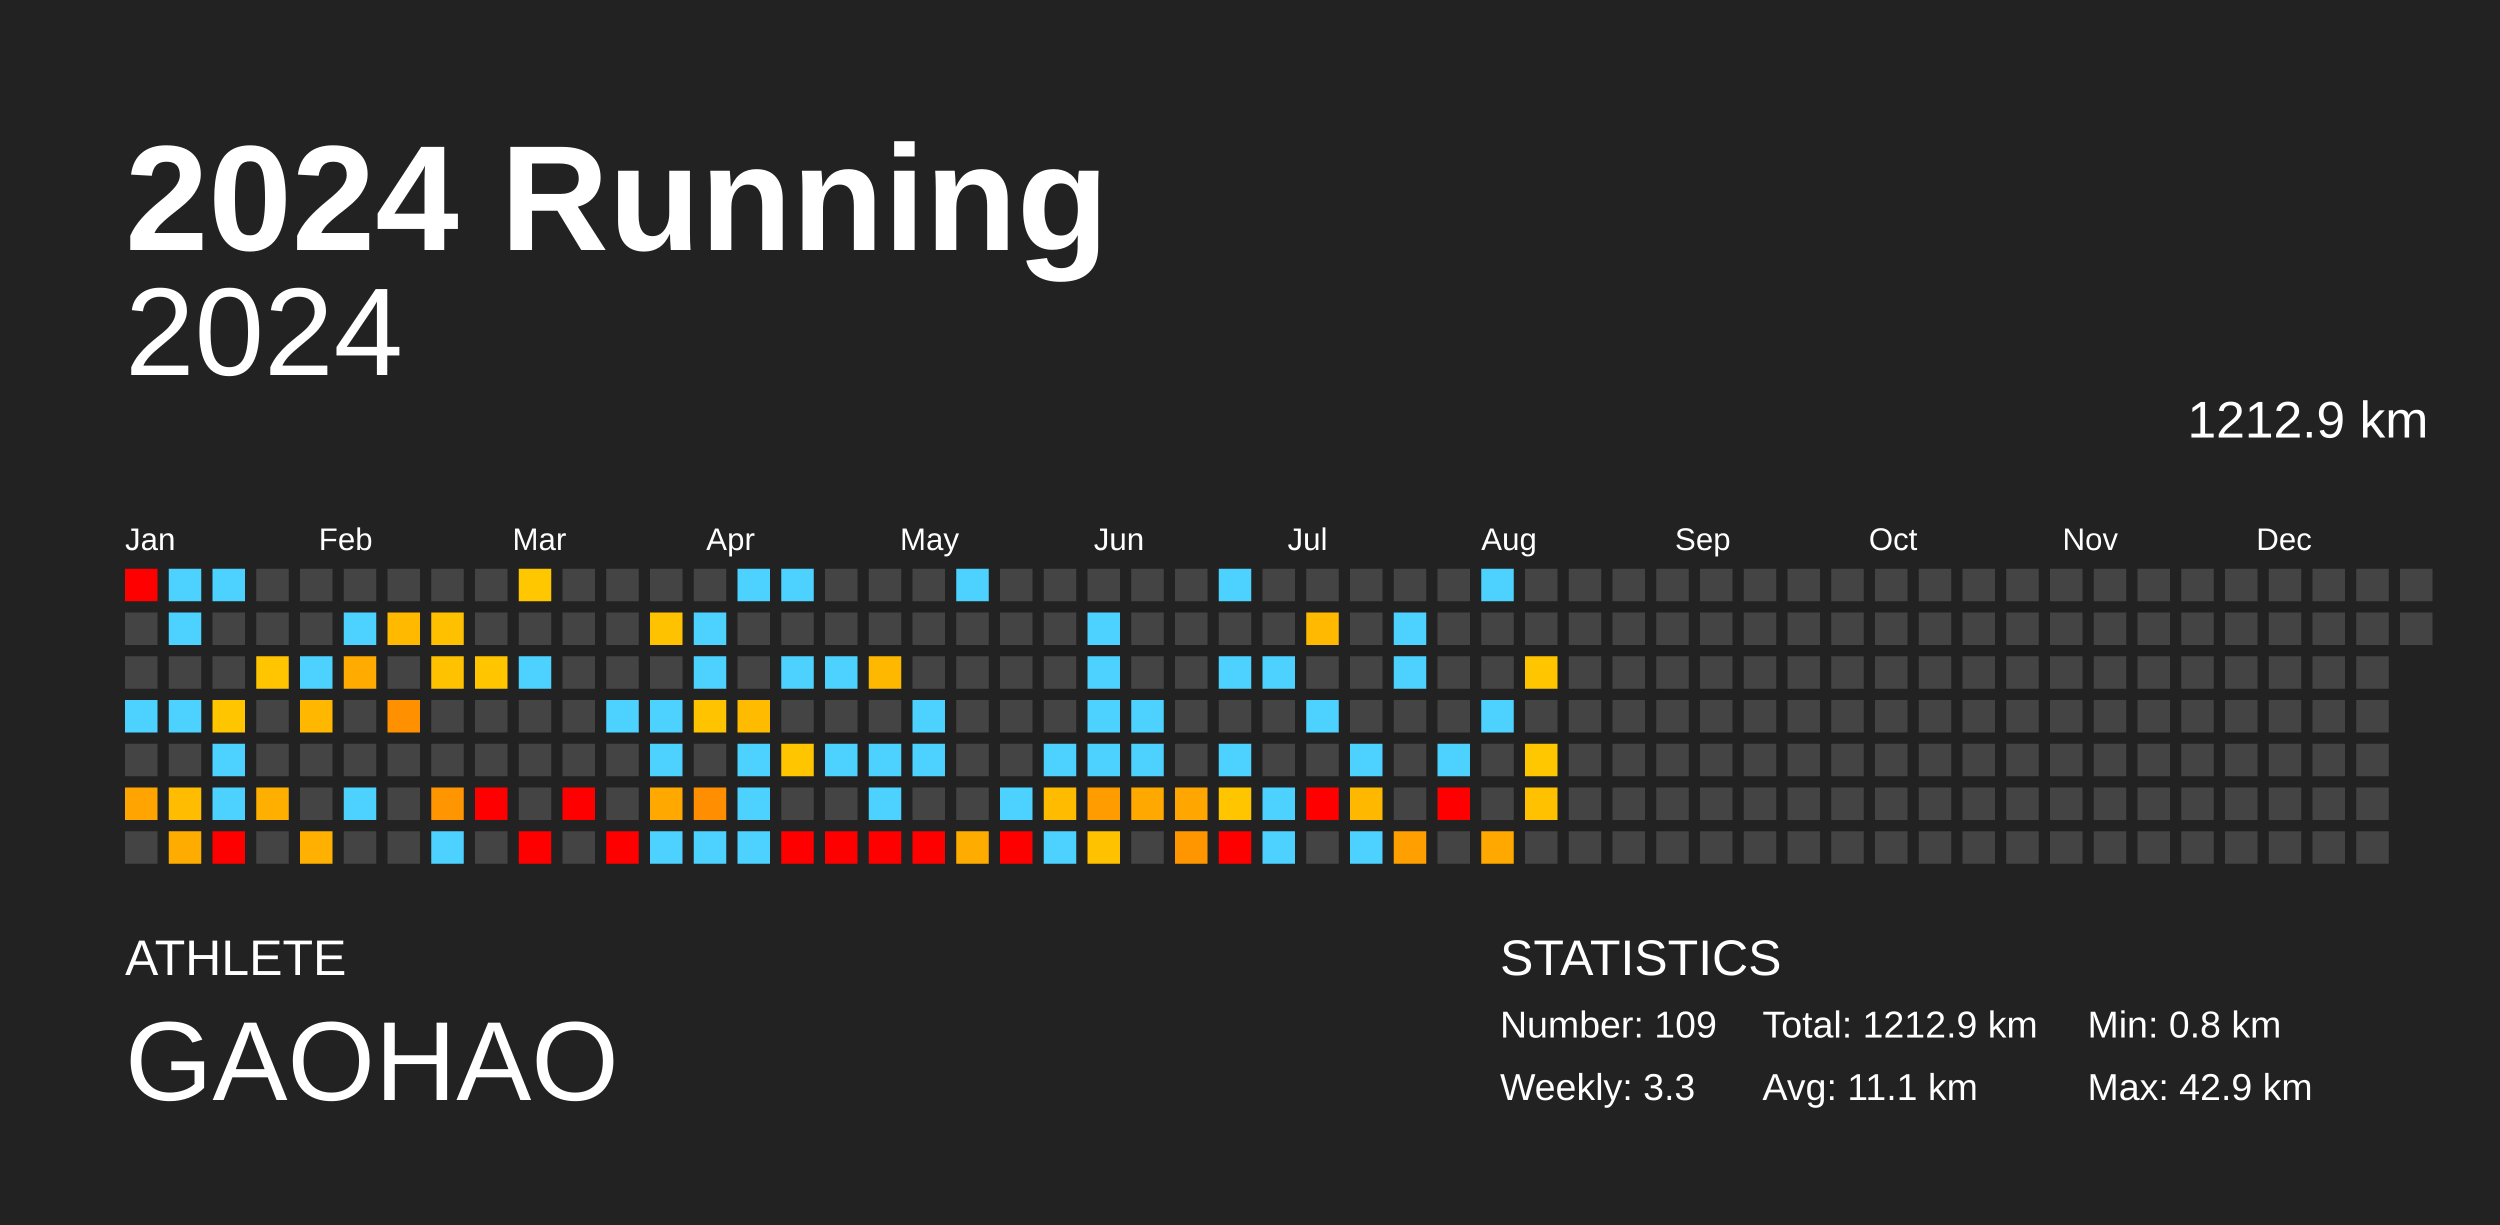
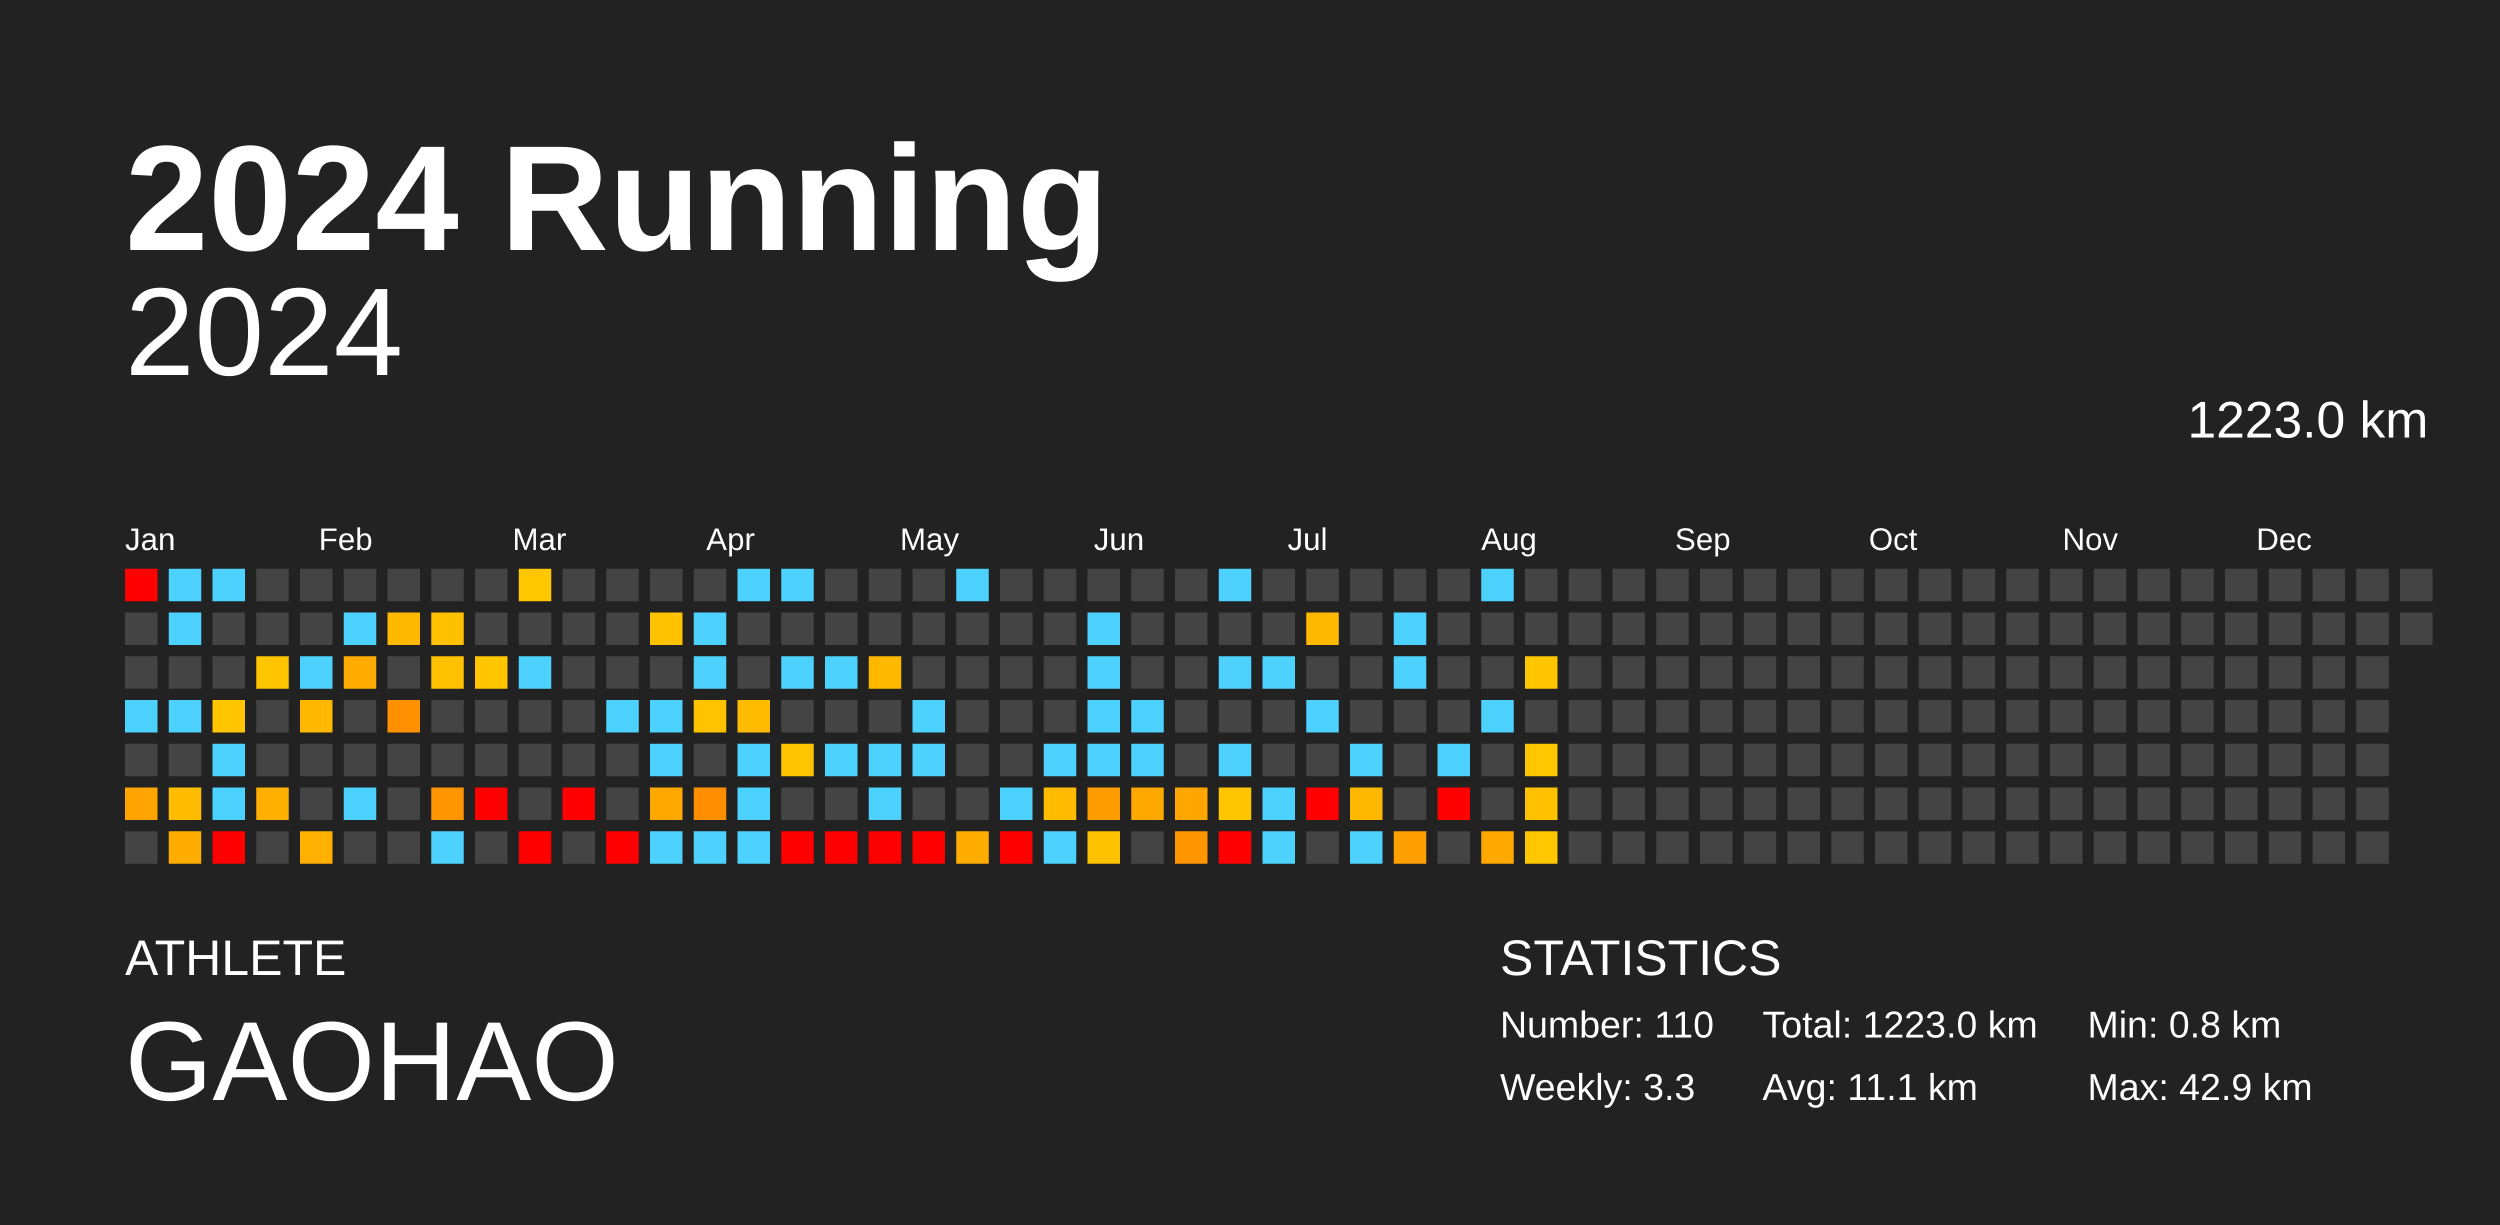
<svg xmlns="http://www.w3.org/2000/svg" baseProfile="full" height="98mm" version="1.1" viewBox="0,0,200,98" width="200mm">
  <defs />
  <rect fill="#222222" height="98" width="200" x="0" y="0" />
  <text fill="#FFFFFF" style="font-size:12px; font-family:Arial; font-weight:bold;" x="10" y="20">2024 Running</text>
  <text fill="#FFFFFF" style="font-size:4px; font-family:Arial" x="10" y="78">ATHLETE</text>
  <text fill="#FFFFFF" style="font-size:9px; font-family:Arial" x="10" y="88">GAOHAO</text>
  <text fill="#FFFFFF" style="font-size:4px; font-family:Arial" x="120" y="78">STATISTICS</text>
-   <text fill="#FFFFFF" style="font-size:3px; font-family:Arial" x="120" y="83">Number: 109</text>
+   <text fill="#FFFFFF" style="font-size:3px; font-family:Arial" x="120" y="83">Number: 110</text>
  <text fill="#FFFFFF" style="font-size:3px; font-family:Arial" x="120" y="88">Weekly: 3.3</text>
-   <text fill="#FFFFFF" style="font-size:3px; font-family:Arial" x="141" y="83">Total: 1212.9 km</text>
+   <text fill="#FFFFFF" style="font-size:3px; font-family:Arial" x="141" y="83">Total: 1223.0 km</text>
  <text fill="#FFFFFF" style="font-size:3px; font-family:Arial" x="141" y="88">Avg: 11.1 km</text>
  <text fill="#FFFFFF" style="font-size:3px; font-family:Arial" x="167" y="83">Min: 0.8 km</text>
  <text fill="#FFFFFF" style="font-size:3px; font-family:Arial" x="167" y="88">Max: 42.9 km</text>
  <text alignment-baseline="hanging" fill="#FFFFFF" style="font-size:10.0px; font-family:Arial;" x="10" y="30">2024</text>
-   <text alignment-baseline="hanging" fill="#FFFFFF" style="font-size:4.125px; font-family:Arial;" x="175" y="35">1212.9 km</text>
+   <text alignment-baseline="hanging" fill="#FFFFFF" style="font-size:4.125px; font-family:Arial;" x="175" y="35">1223.0 km</text>
  <text fill="#FFFFFF" style="font-size:2.5px; font-family:Arial" x="10.0" y="44">Jan</text>
  <text fill="#FFFFFF" style="font-size:2.5px; font-family:Arial" x="25.5" y="44">Feb</text>
  <text fill="#FFFFFF" style="font-size:2.5px; font-family:Arial" x="41.0" y="44">Mar</text>
  <text fill="#FFFFFF" style="font-size:2.5px; font-family:Arial" x="56.5" y="44">Apr</text>
  <text fill="#FFFFFF" style="font-size:2.5px; font-family:Arial" x="72.0" y="44">May</text>
  <text fill="#FFFFFF" style="font-size:2.5px; font-family:Arial" x="87.5" y="44">Jun</text>
  <text fill="#FFFFFF" style="font-size:2.5px; font-family:Arial" x="103.0" y="44">Jul</text>
  <text fill="#FFFFFF" style="font-size:2.5px; font-family:Arial" x="118.5" y="44">Aug</text>
  <text fill="#FFFFFF" style="font-size:2.5px; font-family:Arial" x="134.0" y="44">Sep</text>
  <text fill="#FFFFFF" style="font-size:2.5px; font-family:Arial" x="149.5" y="44">Oct</text>
  <text fill="#FFFFFF" style="font-size:2.5px; font-family:Arial" x="165.0" y="44">Nov</text>
  <text fill="#FFFFFF" style="font-size:2.5px; font-family:Arial" x="180.5" y="44">Dec</text>
  <rect fill="red" height="2.6" width="2.6" x="10.0" y="45.5" />
  <rect fill="#444444" height="2.6" width="2.6" x="10.0" y="49.0" />
  <rect fill="#444444" height="2.6" width="2.6" x="10.0" y="52.5" />
  <rect fill="#4dd2ff" height="2.6" width="2.6" x="10.0" y="56.0" />
  <rect fill="#444444" height="2.6" width="2.6" x="10.0" y="59.5" />
  <rect fill="#ffa400" height="2.6" width="2.6" x="10.0" y="63.0" />
  <rect fill="#444444" height="2.6" width="2.6" x="10.0" y="66.5" />
  <rect fill="#4dd2ff" height="2.6" width="2.6" x="13.5" y="45.5" />
  <rect fill="#4dd2ff" height="2.6" width="2.6" x="13.5" y="49.0" />
  <rect fill="#444444" height="2.6" width="2.6" x="13.5" y="52.5" />
  <rect fill="#4dd2ff" height="2.6" width="2.6" x="13.5" y="56.0" />
  <rect fill="#444444" height="2.6" width="2.6" x="13.5" y="59.5" />
  <rect fill="#ffbc00" height="2.6" width="2.6" x="13.5" y="63.0" />
  <rect fill="#ffac00" height="2.6" width="2.6" x="13.5" y="66.5" />
  <rect fill="#4dd2ff" height="2.6" width="2.6" x="17.0" y="45.5" />
  <rect fill="#444444" height="2.6" width="2.6" x="17.0" y="49.0" />
  <rect fill="#444444" height="2.6" width="2.6" x="17.0" y="52.5" />
  <rect fill="#ffc600" height="2.6" width="2.6" x="17.0" y="56.0" />
  <rect fill="#4dd2ff" height="2.6" width="2.6" x="17.0" y="59.5" />
  <rect fill="#4dd2ff" height="2.6" width="2.6" x="17.0" y="63.0" />
  <rect fill="red" height="2.6" width="2.6" x="17.0" y="66.5" />
  <rect fill="#444444" height="2.6" width="2.6" x="20.5" y="45.5" />
  <rect fill="#444444" height="2.6" width="2.6" x="20.5" y="49.0" />
  <rect fill="#ffc500" height="2.6" width="2.6" x="20.5" y="52.5" />
  <rect fill="#444444" height="2.6" width="2.6" x="20.5" y="56.0" />
  <rect fill="#444444" height="2.6" width="2.6" x="20.5" y="59.5" />
  <rect fill="#ffaf00" height="2.6" width="2.6" x="20.5" y="63.0" />
  <rect fill="#444444" height="2.6" width="2.6" x="20.5" y="66.5" />
  <rect fill="#444444" height="2.6" width="2.6" x="24.0" y="45.5" />
  <rect fill="#444444" height="2.6" width="2.6" x="24.0" y="49.0" />
  <rect fill="#4dd2ff" height="2.6" width="2.6" x="24.0" y="52.5" />
  <rect fill="#ffb700" height="2.6" width="2.6" x="24.0" y="56.0" />
  <rect fill="#444444" height="2.6" width="2.6" x="24.0" y="59.5" />
  <rect fill="#444444" height="2.6" width="2.6" x="24.0" y="63.0" />
  <rect fill="#ffb000" height="2.6" width="2.6" x="24.0" y="66.5" />
  <rect fill="#444444" height="2.6" width="2.6" x="27.5" y="45.5" />
  <rect fill="#4dd2ff" height="2.6" width="2.6" x="27.5" y="49.0" />
  <rect fill="#ffab00" height="2.6" width="2.6" x="27.5" y="52.5" />
  <rect fill="#444444" height="2.6" width="2.6" x="27.5" y="56.0" />
  <rect fill="#444444" height="2.6" width="2.6" x="27.5" y="59.5" />
  <rect fill="#4dd2ff" height="2.6" width="2.6" x="27.5" y="63.0" />
  <rect fill="#444444" height="2.6" width="2.6" x="27.5" y="66.5" />
  <rect fill="#444444" height="2.6" width="2.6" x="31.0" y="45.5" />
  <rect fill="#ffba00" height="2.6" width="2.6" x="31.0" y="49.0" />
  <rect fill="#444444" height="2.6" width="2.6" x="31.0" y="52.5" />
  <rect fill="#ff9100" height="2.6" width="2.6" x="31.0" y="56.0" />
  <rect fill="#444444" height="2.6" width="2.6" x="31.0" y="59.5" />
  <rect fill="#444444" height="2.6" width="2.6" x="31.0" y="63.0" />
  <rect fill="#444444" height="2.6" width="2.6" x="31.0" y="66.5" />
  <rect fill="#444444" height="2.6" width="2.6" x="34.5" y="45.5" />
  <rect fill="#ffc000" height="2.6" width="2.6" x="34.5" y="49.0" />
  <rect fill="#ffc200" height="2.6" width="2.6" x="34.5" y="52.5" />
  <rect fill="#444444" height="2.6" width="2.6" x="34.5" y="56.0" />
  <rect fill="#444444" height="2.6" width="2.6" x="34.5" y="59.5" />
  <rect fill="#ff9500" height="2.6" width="2.6" x="34.5" y="63.0" />
  <rect fill="#4dd2ff" height="2.6" width="2.6" x="34.5" y="66.5" />
  <rect fill="#444444" height="2.6" width="2.6" x="38.0" y="45.5" />
  <rect fill="#444444" height="2.6" width="2.6" x="38.0" y="49.0" />
  <rect fill="#ffc600" height="2.6" width="2.6" x="38.0" y="52.5" />
  <rect fill="#444444" height="2.6" width="2.6" x="38.0" y="56.0" />
  <rect fill="#444444" height="2.6" width="2.6" x="38.0" y="59.5" />
  <rect fill="red" height="2.6" width="2.6" x="38.0" y="63.0" />
  <rect fill="#444444" height="2.6" width="2.6" x="38.0" y="66.5" />
  <rect fill="#ffc700" height="2.6" width="2.6" x="41.5" y="45.5" />
  <rect fill="#444444" height="2.6" width="2.6" x="41.5" y="49.0" />
  <rect fill="#4dd2ff" height="2.6" width="2.6" x="41.5" y="52.5" />
  <rect fill="#444444" height="2.6" width="2.6" x="41.5" y="56.0" />
  <rect fill="#444444" height="2.6" width="2.6" x="41.5" y="59.5" />
  <rect fill="#444444" height="2.6" width="2.6" x="41.5" y="63.0" />
  <rect fill="red" height="2.6" width="2.6" x="41.5" y="66.5" />
  <rect fill="#444444" height="2.6" width="2.6" x="45.0" y="45.5" />
  <rect fill="#444444" height="2.6" width="2.6" x="45.0" y="49.0" />
  <rect fill="#444444" height="2.6" width="2.6" x="45.0" y="52.5" />
  <rect fill="#444444" height="2.6" width="2.6" x="45.0" y="56.0" />
  <rect fill="#444444" height="2.6" width="2.6" x="45.0" y="59.5" />
  <rect fill="red" height="2.6" width="2.6" x="45.0" y="63.0" />
  <rect fill="#444444" height="2.6" width="2.6" x="45.0" y="66.5" />
  <rect fill="#444444" height="2.6" width="2.6" x="48.5" y="45.5" />
  <rect fill="#444444" height="2.6" width="2.6" x="48.5" y="49.0" />
  <rect fill="#444444" height="2.6" width="2.6" x="48.5" y="52.5" />
  <rect fill="#4dd2ff" height="2.6" width="2.6" x="48.5" y="56.0" />
  <rect fill="#444444" height="2.6" width="2.6" x="48.5" y="59.5" />
  <rect fill="#444444" height="2.6" width="2.6" x="48.5" y="63.0" />
  <rect fill="red" height="2.6" width="2.6" x="48.5" y="66.5" />
  <rect fill="#444444" height="2.6" width="2.6" x="52.0" y="45.5" />
  <rect fill="#ffc200" height="2.6" width="2.6" x="52.0" y="49.0" />
  <rect fill="#444444" height="2.6" width="2.6" x="52.0" y="52.5" />
  <rect fill="#4dd2ff" height="2.6" width="2.6" x="52.0" y="56.0" />
  <rect fill="#4dd2ff" height="2.6" width="2.6" x="52.0" y="59.5" />
  <rect fill="#ffa800" height="2.6" width="2.6" x="52.0" y="63.0" />
  <rect fill="#4dd2ff" height="2.6" width="2.6" x="52.0" y="66.5" />
  <rect fill="#444444" height="2.6" width="2.6" x="55.5" y="45.5" />
  <rect fill="#4dd2ff" height="2.6" width="2.6" x="55.5" y="49.0" />
  <rect fill="#4dd2ff" height="2.6" width="2.6" x="55.5" y="52.5" />
  <rect fill="#ffc300" height="2.6" width="2.6" x="55.5" y="56.0" />
  <rect fill="#444444" height="2.6" width="2.6" x="55.5" y="59.5" />
  <rect fill="#ff8e00" height="2.6" width="2.6" x="55.5" y="63.0" />
  <rect fill="#4dd2ff" height="2.6" width="2.6" x="55.5" y="66.5" />
  <rect fill="#4dd2ff" height="2.6" width="2.6" x="59.0" y="45.5" />
  <rect fill="#444444" height="2.6" width="2.6" x="59.0" y="49.0" />
  <rect fill="#444444" height="2.6" width="2.6" x="59.0" y="52.5" />
  <rect fill="#ffbb00" height="2.6" width="2.6" x="59.0" y="56.0" />
  <rect fill="#4dd2ff" height="2.6" width="2.6" x="59.0" y="59.5" />
  <rect fill="#4dd2ff" height="2.6" width="2.6" x="59.0" y="63.0" />
  <rect fill="#4dd2ff" height="2.6" width="2.6" x="59.0" y="66.5" />
  <rect fill="#4dd2ff" height="2.6" width="2.6" x="62.5" y="45.5" />
  <rect fill="#444444" height="2.6" width="2.6" x="62.5" y="49.0" />
  <rect fill="#4dd2ff" height="2.6" width="2.6" x="62.5" y="52.5" />
  <rect fill="#444444" height="2.6" width="2.6" x="62.5" y="56.0" />
  <rect fill="#ffc600" height="2.6" width="2.6" x="62.5" y="59.5" />
  <rect fill="#444444" height="2.6" width="2.6" x="62.5" y="63.0" />
  <rect fill="red" height="2.6" width="2.6" x="62.5" y="66.5" />
  <rect fill="#444444" height="2.6" width="2.6" x="66.0" y="45.5" />
  <rect fill="#444444" height="2.6" width="2.6" x="66.0" y="49.0" />
  <rect fill="#4dd2ff" height="2.6" width="2.6" x="66.0" y="52.5" />
  <rect fill="#444444" height="2.6" width="2.6" x="66.0" y="56.0" />
  <rect fill="#4dd2ff" height="2.6" width="2.6" x="66.0" y="59.5" />
  <rect fill="#444444" height="2.6" width="2.6" x="66.0" y="63.0" />
  <rect fill="red" height="2.6" width="2.6" x="66.0" y="66.5" />
  <rect fill="#444444" height="2.6" width="2.6" x="69.5" y="45.5" />
  <rect fill="#444444" height="2.6" width="2.6" x="69.5" y="49.0" />
  <rect fill="#ffb800" height="2.6" width="2.6" x="69.5" y="52.5" />
  <rect fill="#444444" height="2.6" width="2.6" x="69.5" y="56.0" />
  <rect fill="#4dd2ff" height="2.6" width="2.6" x="69.5" y="59.5" />
  <rect fill="#4dd2ff" height="2.6" width="2.6" x="69.5" y="63.0" />
  <rect fill="red" height="2.6" width="2.6" x="69.5" y="66.5" />
  <rect fill="#444444" height="2.6" width="2.6" x="73.0" y="45.5" />
  <rect fill="#444444" height="2.6" width="2.6" x="73.0" y="49.0" />
  <rect fill="#444444" height="2.6" width="2.6" x="73.0" y="52.5" />
  <rect fill="#4dd2ff" height="2.6" width="2.6" x="73.0" y="56.0" />
  <rect fill="#4dd2ff" height="2.6" width="2.6" x="73.0" y="59.5" />
  <rect fill="#444444" height="2.6" width="2.6" x="73.0" y="63.0" />
  <rect fill="red" height="2.6" width="2.6" x="73.0" y="66.5" />
  <rect fill="#4dd2ff" height="2.6" width="2.6" x="76.5" y="45.5" />
  <rect fill="#444444" height="2.6" width="2.6" x="76.5" y="49.0" />
  <rect fill="#444444" height="2.6" width="2.6" x="76.5" y="52.5" />
  <rect fill="#444444" height="2.6" width="2.6" x="76.5" y="56.0" />
  <rect fill="#444444" height="2.6" width="2.6" x="76.5" y="59.5" />
  <rect fill="#444444" height="2.6" width="2.6" x="76.5" y="63.0" />
  <rect fill="#ffac00" height="2.6" width="2.6" x="76.5" y="66.5" />
  <rect fill="#444444" height="2.6" width="2.6" x="80.0" y="45.5" />
  <rect fill="#444444" height="2.6" width="2.6" x="80.0" y="49.0" />
  <rect fill="#444444" height="2.6" width="2.6" x="80.0" y="52.5" />
  <rect fill="#444444" height="2.6" width="2.6" x="80.0" y="56.0" />
  <rect fill="#444444" height="2.6" width="2.6" x="80.0" y="59.5" />
  <rect fill="#4dd2ff" height="2.6" width="2.6" x="80.0" y="63.0" />
  <rect fill="red" height="2.6" width="2.6" x="80.0" y="66.5" />
  <rect fill="#444444" height="2.6" width="2.6" x="83.5" y="45.5" />
  <rect fill="#444444" height="2.6" width="2.6" x="83.5" y="49.0" />
  <rect fill="#444444" height="2.6" width="2.6" x="83.5" y="52.5" />
  <rect fill="#444444" height="2.6" width="2.6" x="83.5" y="56.0" />
  <rect fill="#4dd2ff" height="2.6" width="2.6" x="83.5" y="59.5" />
  <rect fill="#ffbb00" height="2.6" width="2.6" x="83.5" y="63.0" />
  <rect fill="#4dd2ff" height="2.6" width="2.6" x="83.5" y="66.5" />
  <rect fill="#444444" height="2.6" width="2.6" x="87.0" y="45.5" />
  <rect fill="#4dd2ff" height="2.6" width="2.6" x="87.0" y="49.0" />
  <rect fill="#4dd2ff" height="2.6" width="2.6" x="87.0" y="52.5" />
  <rect fill="#4dd2ff" height="2.6" width="2.6" x="87.0" y="56.0" />
  <rect fill="#4dd2ff" height="2.6" width="2.6" x="87.0" y="59.5" />
  <rect fill="#ff9c00" height="2.6" width="2.6" x="87.0" y="63.0" />
  <rect fill="#ffc200" height="2.6" width="2.6" x="87.0" y="66.5" />
  <rect fill="#444444" height="2.6" width="2.6" x="90.5" y="45.5" />
  <rect fill="#444444" height="2.6" width="2.6" x="90.5" y="49.0" />
  <rect fill="#444444" height="2.6" width="2.6" x="90.5" y="52.5" />
  <rect fill="#4dd2ff" height="2.6" width="2.6" x="90.5" y="56.0" />
  <rect fill="#4dd2ff" height="2.6" width="2.6" x="90.5" y="59.5" />
  <rect fill="#ffa800" height="2.6" width="2.6" x="90.5" y="63.0" />
  <rect fill="#444444" height="2.6" width="2.6" x="90.5" y="66.5" />
  <rect fill="#444444" height="2.6" width="2.6" x="94.0" y="45.5" />
  <rect fill="#444444" height="2.6" width="2.6" x="94.0" y="49.0" />
  <rect fill="#444444" height="2.6" width="2.6" x="94.0" y="52.5" />
  <rect fill="#444444" height="2.6" width="2.6" x="94.0" y="56.0" />
  <rect fill="#444444" height="2.6" width="2.6" x="94.0" y="59.5" />
  <rect fill="#ffa700" height="2.6" width="2.6" x="94.0" y="63.0" />
  <rect fill="#ff9600" height="2.6" width="2.6" x="94.0" y="66.5" />
  <rect fill="#4dd2ff" height="2.6" width="2.6" x="97.5" y="45.5" />
  <rect fill="#444444" height="2.6" width="2.6" x="97.5" y="49.0" />
  <rect fill="#4dd2ff" height="2.6" width="2.6" x="97.5" y="52.5" />
  <rect fill="#444444" height="2.6" width="2.6" x="97.5" y="56.0" />
  <rect fill="#4dd2ff" height="2.6" width="2.6" x="97.5" y="59.5" />
  <rect fill="#ffc600" height="2.6" width="2.6" x="97.5" y="63.0" />
  <rect fill="red" height="2.6" width="2.6" x="97.5" y="66.5" />
  <rect fill="#444444" height="2.6" width="2.6" x="101.0" y="45.5" />
  <rect fill="#444444" height="2.6" width="2.6" x="101.0" y="49.0" />
  <rect fill="#4dd2ff" height="2.6" width="2.6" x="101.0" y="52.5" />
  <rect fill="#444444" height="2.6" width="2.6" x="101.0" y="56.0" />
  <rect fill="#444444" height="2.6" width="2.6" x="101.0" y="59.5" />
  <rect fill="#4dd2ff" height="2.6" width="2.6" x="101.0" y="63.0" />
  <rect fill="#4dd2ff" height="2.6" width="2.6" x="101.0" y="66.5" />
  <rect fill="#444444" height="2.6" width="2.6" x="104.5" y="45.5" />
  <rect fill="#ffb900" height="2.6" width="2.6" x="104.5" y="49.0" />
  <rect fill="#444444" height="2.6" width="2.6" x="104.5" y="52.5" />
  <rect fill="#4dd2ff" height="2.6" width="2.6" x="104.5" y="56.0" />
  <rect fill="#444444" height="2.6" width="2.6" x="104.5" y="59.5" />
  <rect fill="red" height="2.6" width="2.6" x="104.5" y="63.0" />
  <rect fill="#444444" height="2.6" width="2.6" x="104.5" y="66.5" />
  <rect fill="#444444" height="2.6" width="2.6" x="108.0" y="45.5" />
  <rect fill="#444444" height="2.6" width="2.6" x="108.0" y="49.0" />
  <rect fill="#444444" height="2.6" width="2.6" x="108.0" y="52.5" />
  <rect fill="#444444" height="2.6" width="2.6" x="108.0" y="56.0" />
  <rect fill="#4dd2ff" height="2.6" width="2.6" x="108.0" y="59.5" />
  <rect fill="#ffb800" height="2.6" width="2.6" x="108.0" y="63.0" />
  <rect fill="#4dd2ff" height="2.6" width="2.6" x="108.0" y="66.5" />
  <rect fill="#444444" height="2.6" width="2.6" x="111.5" y="45.5" />
  <rect fill="#4dd2ff" height="2.6" width="2.6" x="111.5" y="49.0" />
  <rect fill="#4dd2ff" height="2.6" width="2.6" x="111.5" y="52.5" />
  <rect fill="#444444" height="2.6" width="2.6" x="111.5" y="56.0" />
  <rect fill="#444444" height="2.6" width="2.6" x="111.5" y="59.5" />
  <rect fill="#444444" height="2.6" width="2.6" x="111.5" y="63.0" />
  <rect fill="#ffa000" height="2.6" width="2.6" x="111.5" y="66.5" />
  <rect fill="#444444" height="2.6" width="2.6" x="115.0" y="45.5" />
  <rect fill="#444444" height="2.6" width="2.6" x="115.0" y="49.0" />
  <rect fill="#444444" height="2.6" width="2.6" x="115.0" y="52.5" />
  <rect fill="#444444" height="2.6" width="2.6" x="115.0" y="56.0" />
  <rect fill="#4dd2ff" height="2.6" width="2.6" x="115.0" y="59.5" />
  <rect fill="red" height="2.6" width="2.6" x="115.0" y="63.0" />
  <rect fill="#444444" height="2.6" width="2.6" x="115.0" y="66.5" />
  <rect fill="#4dd2ff" height="2.6" width="2.6" x="118.5" y="45.5" />
  <rect fill="#444444" height="2.6" width="2.6" x="118.5" y="49.0" />
  <rect fill="#444444" height="2.6" width="2.6" x="118.5" y="52.5" />
  <rect fill="#4dd2ff" height="2.6" width="2.6" x="118.5" y="56.0" />
  <rect fill="#444444" height="2.6" width="2.6" x="118.5" y="59.5" />
  <rect fill="#444444" height="2.6" width="2.6" x="118.5" y="63.0" />
  <rect fill="#ffa800" height="2.6" width="2.6" x="118.5" y="66.5" />
  <rect fill="#444444" height="2.6" width="2.6" x="122.0" y="45.5" />
  <rect fill="#444444" height="2.6" width="2.6" x="122.0" y="49.0" />
  <rect fill="#ffc600" height="2.6" width="2.6" x="122.0" y="52.5" />
  <rect fill="#444444" height="2.6" width="2.6" x="122.0" y="56.0" />
  <rect fill="#ffc700" height="2.6" width="2.6" x="122.0" y="59.5" />
  <rect fill="#ffc100" height="2.6" width="2.6" x="122.0" y="63.0" />
-   <rect fill="#444444" height="2.6" width="2.6" x="122.0" y="66.5" />
+   <rect fill="#ffc700" height="2.6" width="2.6" x="122.0" y="66.5" />
  <rect fill="#444444" height="2.6" width="2.6" x="125.5" y="45.5" />
  <rect fill="#444444" height="2.6" width="2.6" x="125.5" y="49.0" />
  <rect fill="#444444" height="2.6" width="2.6" x="125.5" y="52.5" />
  <rect fill="#444444" height="2.6" width="2.6" x="125.5" y="56.0" />
  <rect fill="#444444" height="2.6" width="2.6" x="125.5" y="59.5" />
  <rect fill="#444444" height="2.6" width="2.6" x="125.5" y="63.0" />
  <rect fill="#444444" height="2.6" width="2.6" x="125.5" y="66.5" />
  <rect fill="#444444" height="2.6" width="2.6" x="129.0" y="45.5" />
  <rect fill="#444444" height="2.6" width="2.6" x="129.0" y="49.0" />
  <rect fill="#444444" height="2.6" width="2.6" x="129.0" y="52.5" />
  <rect fill="#444444" height="2.6" width="2.6" x="129.0" y="56.0" />
  <rect fill="#444444" height="2.6" width="2.6" x="129.0" y="59.5" />
  <rect fill="#444444" height="2.6" width="2.6" x="129.0" y="63.0" />
  <rect fill="#444444" height="2.6" width="2.6" x="129.0" y="66.5" />
  <rect fill="#444444" height="2.6" width="2.6" x="132.5" y="45.5" />
  <rect fill="#444444" height="2.6" width="2.6" x="132.5" y="49.0" />
  <rect fill="#444444" height="2.6" width="2.6" x="132.5" y="52.5" />
  <rect fill="#444444" height="2.6" width="2.6" x="132.5" y="56.0" />
  <rect fill="#444444" height="2.6" width="2.6" x="132.5" y="59.5" />
  <rect fill="#444444" height="2.6" width="2.6" x="132.5" y="63.0" />
  <rect fill="#444444" height="2.6" width="2.6" x="132.5" y="66.5" />
  <rect fill="#444444" height="2.6" width="2.6" x="136.0" y="45.5" />
  <rect fill="#444444" height="2.6" width="2.6" x="136.0" y="49.0" />
  <rect fill="#444444" height="2.6" width="2.6" x="136.0" y="52.5" />
  <rect fill="#444444" height="2.6" width="2.6" x="136.0" y="56.0" />
  <rect fill="#444444" height="2.6" width="2.6" x="136.0" y="59.5" />
  <rect fill="#444444" height="2.6" width="2.6" x="136.0" y="63.0" />
  <rect fill="#444444" height="2.6" width="2.6" x="136.0" y="66.5" />
  <rect fill="#444444" height="2.6" width="2.6" x="139.5" y="45.5" />
  <rect fill="#444444" height="2.6" width="2.6" x="139.5" y="49.0" />
  <rect fill="#444444" height="2.6" width="2.6" x="139.5" y="52.5" />
  <rect fill="#444444" height="2.6" width="2.6" x="139.5" y="56.0" />
  <rect fill="#444444" height="2.6" width="2.6" x="139.5" y="59.5" />
  <rect fill="#444444" height="2.6" width="2.6" x="139.5" y="63.0" />
  <rect fill="#444444" height="2.6" width="2.6" x="139.5" y="66.5" />
  <rect fill="#444444" height="2.6" width="2.6" x="143.0" y="45.5" />
  <rect fill="#444444" height="2.6" width="2.6" x="143.0" y="49.0" />
  <rect fill="#444444" height="2.6" width="2.6" x="143.0" y="52.5" />
  <rect fill="#444444" height="2.6" width="2.6" x="143.0" y="56.0" />
  <rect fill="#444444" height="2.6" width="2.6" x="143.0" y="59.5" />
  <rect fill="#444444" height="2.6" width="2.6" x="143.0" y="63.0" />
  <rect fill="#444444" height="2.6" width="2.6" x="143.0" y="66.5" />
  <rect fill="#444444" height="2.6" width="2.6" x="146.5" y="45.5" />
  <rect fill="#444444" height="2.6" width="2.6" x="146.5" y="49.0" />
  <rect fill="#444444" height="2.6" width="2.6" x="146.5" y="52.5" />
  <rect fill="#444444" height="2.6" width="2.6" x="146.5" y="56.0" />
  <rect fill="#444444" height="2.6" width="2.6" x="146.5" y="59.5" />
  <rect fill="#444444" height="2.6" width="2.6" x="146.5" y="63.0" />
  <rect fill="#444444" height="2.6" width="2.6" x="146.5" y="66.5" />
  <rect fill="#444444" height="2.6" width="2.6" x="150.0" y="45.5" />
  <rect fill="#444444" height="2.6" width="2.6" x="150.0" y="49.0" />
  <rect fill="#444444" height="2.6" width="2.6" x="150.0" y="52.5" />
  <rect fill="#444444" height="2.6" width="2.6" x="150.0" y="56.0" />
  <rect fill="#444444" height="2.6" width="2.6" x="150.0" y="59.5" />
  <rect fill="#444444" height="2.6" width="2.6" x="150.0" y="63.0" />
  <rect fill="#444444" height="2.6" width="2.6" x="150.0" y="66.5" />
  <rect fill="#444444" height="2.6" width="2.6" x="153.5" y="45.5" />
  <rect fill="#444444" height="2.6" width="2.6" x="153.5" y="49.0" />
  <rect fill="#444444" height="2.6" width="2.6" x="153.5" y="52.5" />
  <rect fill="#444444" height="2.6" width="2.6" x="153.5" y="56.0" />
  <rect fill="#444444" height="2.6" width="2.6" x="153.5" y="59.5" />
  <rect fill="#444444" height="2.6" width="2.6" x="153.5" y="63.0" />
  <rect fill="#444444" height="2.6" width="2.6" x="153.5" y="66.5" />
  <rect fill="#444444" height="2.6" width="2.6" x="157.0" y="45.5" />
  <rect fill="#444444" height="2.6" width="2.6" x="157.0" y="49.0" />
  <rect fill="#444444" height="2.6" width="2.6" x="157.0" y="52.5" />
  <rect fill="#444444" height="2.6" width="2.6" x="157.0" y="56.0" />
  <rect fill="#444444" height="2.6" width="2.6" x="157.0" y="59.5" />
  <rect fill="#444444" height="2.6" width="2.6" x="157.0" y="63.0" />
  <rect fill="#444444" height="2.6" width="2.6" x="157.0" y="66.5" />
  <rect fill="#444444" height="2.6" width="2.6" x="160.5" y="45.5" />
  <rect fill="#444444" height="2.6" width="2.6" x="160.5" y="49.0" />
  <rect fill="#444444" height="2.6" width="2.6" x="160.5" y="52.5" />
  <rect fill="#444444" height="2.6" width="2.6" x="160.5" y="56.0" />
  <rect fill="#444444" height="2.6" width="2.6" x="160.5" y="59.5" />
  <rect fill="#444444" height="2.6" width="2.6" x="160.5" y="63.0" />
  <rect fill="#444444" height="2.6" width="2.6" x="160.5" y="66.5" />
  <rect fill="#444444" height="2.6" width="2.6" x="164.0" y="45.5" />
  <rect fill="#444444" height="2.6" width="2.6" x="164.0" y="49.0" />
  <rect fill="#444444" height="2.6" width="2.6" x="164.0" y="52.5" />
  <rect fill="#444444" height="2.6" width="2.6" x="164.0" y="56.0" />
  <rect fill="#444444" height="2.6" width="2.6" x="164.0" y="59.5" />
  <rect fill="#444444" height="2.6" width="2.6" x="164.0" y="63.0" />
  <rect fill="#444444" height="2.6" width="2.6" x="164.0" y="66.5" />
  <rect fill="#444444" height="2.6" width="2.6" x="167.5" y="45.5" />
  <rect fill="#444444" height="2.6" width="2.6" x="167.5" y="49.0" />
  <rect fill="#444444" height="2.6" width="2.6" x="167.5" y="52.5" />
  <rect fill="#444444" height="2.6" width="2.6" x="167.5" y="56.0" />
  <rect fill="#444444" height="2.6" width="2.6" x="167.5" y="59.5" />
  <rect fill="#444444" height="2.6" width="2.6" x="167.5" y="63.0" />
  <rect fill="#444444" height="2.6" width="2.6" x="167.5" y="66.5" />
  <rect fill="#444444" height="2.6" width="2.6" x="171.0" y="45.5" />
  <rect fill="#444444" height="2.6" width="2.6" x="171.0" y="49.0" />
  <rect fill="#444444" height="2.6" width="2.6" x="171.0" y="52.5" />
  <rect fill="#444444" height="2.6" width="2.6" x="171.0" y="56.0" />
  <rect fill="#444444" height="2.6" width="2.6" x="171.0" y="59.5" />
  <rect fill="#444444" height="2.6" width="2.6" x="171.0" y="63.0" />
  <rect fill="#444444" height="2.6" width="2.6" x="171.0" y="66.5" />
  <rect fill="#444444" height="2.6" width="2.6" x="174.5" y="45.5" />
  <rect fill="#444444" height="2.6" width="2.6" x="174.5" y="49.0" />
  <rect fill="#444444" height="2.6" width="2.6" x="174.5" y="52.5" />
  <rect fill="#444444" height="2.6" width="2.6" x="174.5" y="56.0" />
  <rect fill="#444444" height="2.6" width="2.6" x="174.5" y="59.5" />
  <rect fill="#444444" height="2.6" width="2.6" x="174.5" y="63.0" />
  <rect fill="#444444" height="2.6" width="2.6" x="174.5" y="66.5" />
  <rect fill="#444444" height="2.6" width="2.6" x="178.0" y="45.5" />
  <rect fill="#444444" height="2.6" width="2.6" x="178.0" y="49.0" />
  <rect fill="#444444" height="2.6" width="2.6" x="178.0" y="52.5" />
  <rect fill="#444444" height="2.6" width="2.6" x="178.0" y="56.0" />
  <rect fill="#444444" height="2.6" width="2.6" x="178.0" y="59.5" />
  <rect fill="#444444" height="2.6" width="2.6" x="178.0" y="63.0" />
  <rect fill="#444444" height="2.6" width="2.6" x="178.0" y="66.5" />
  <rect fill="#444444" height="2.6" width="2.6" x="181.5" y="45.5" />
  <rect fill="#444444" height="2.6" width="2.6" x="181.5" y="49.0" />
  <rect fill="#444444" height="2.6" width="2.6" x="181.5" y="52.5" />
  <rect fill="#444444" height="2.6" width="2.6" x="181.5" y="56.0" />
  <rect fill="#444444" height="2.6" width="2.6" x="181.5" y="59.5" />
  <rect fill="#444444" height="2.6" width="2.6" x="181.5" y="63.0" />
  <rect fill="#444444" height="2.6" width="2.6" x="181.5" y="66.5" />
  <rect fill="#444444" height="2.6" width="2.6" x="185.0" y="45.5" />
  <rect fill="#444444" height="2.6" width="2.6" x="185.0" y="49.0" />
  <rect fill="#444444" height="2.6" width="2.6" x="185.0" y="52.5" />
  <rect fill="#444444" height="2.6" width="2.6" x="185.0" y="56.0" />
  <rect fill="#444444" height="2.6" width="2.6" x="185.0" y="59.5" />
  <rect fill="#444444" height="2.6" width="2.6" x="185.0" y="63.0" />
  <rect fill="#444444" height="2.6" width="2.6" x="185.0" y="66.5" />
  <rect fill="#444444" height="2.6" width="2.6" x="188.5" y="45.5" />
  <rect fill="#444444" height="2.6" width="2.6" x="188.5" y="49.0" />
  <rect fill="#444444" height="2.6" width="2.6" x="188.5" y="52.5" />
  <rect fill="#444444" height="2.6" width="2.6" x="188.5" y="56.0" />
  <rect fill="#444444" height="2.6" width="2.6" x="188.5" y="59.5" />
  <rect fill="#444444" height="2.6" width="2.6" x="188.5" y="63.0" />
  <rect fill="#444444" height="2.6" width="2.6" x="188.5" y="66.5" />
  <rect fill="#444444" height="2.6" width="2.6" x="192.0" y="45.5" />
  <rect fill="#444444" height="2.6" width="2.6" x="192.0" y="49.0" />
</svg>
